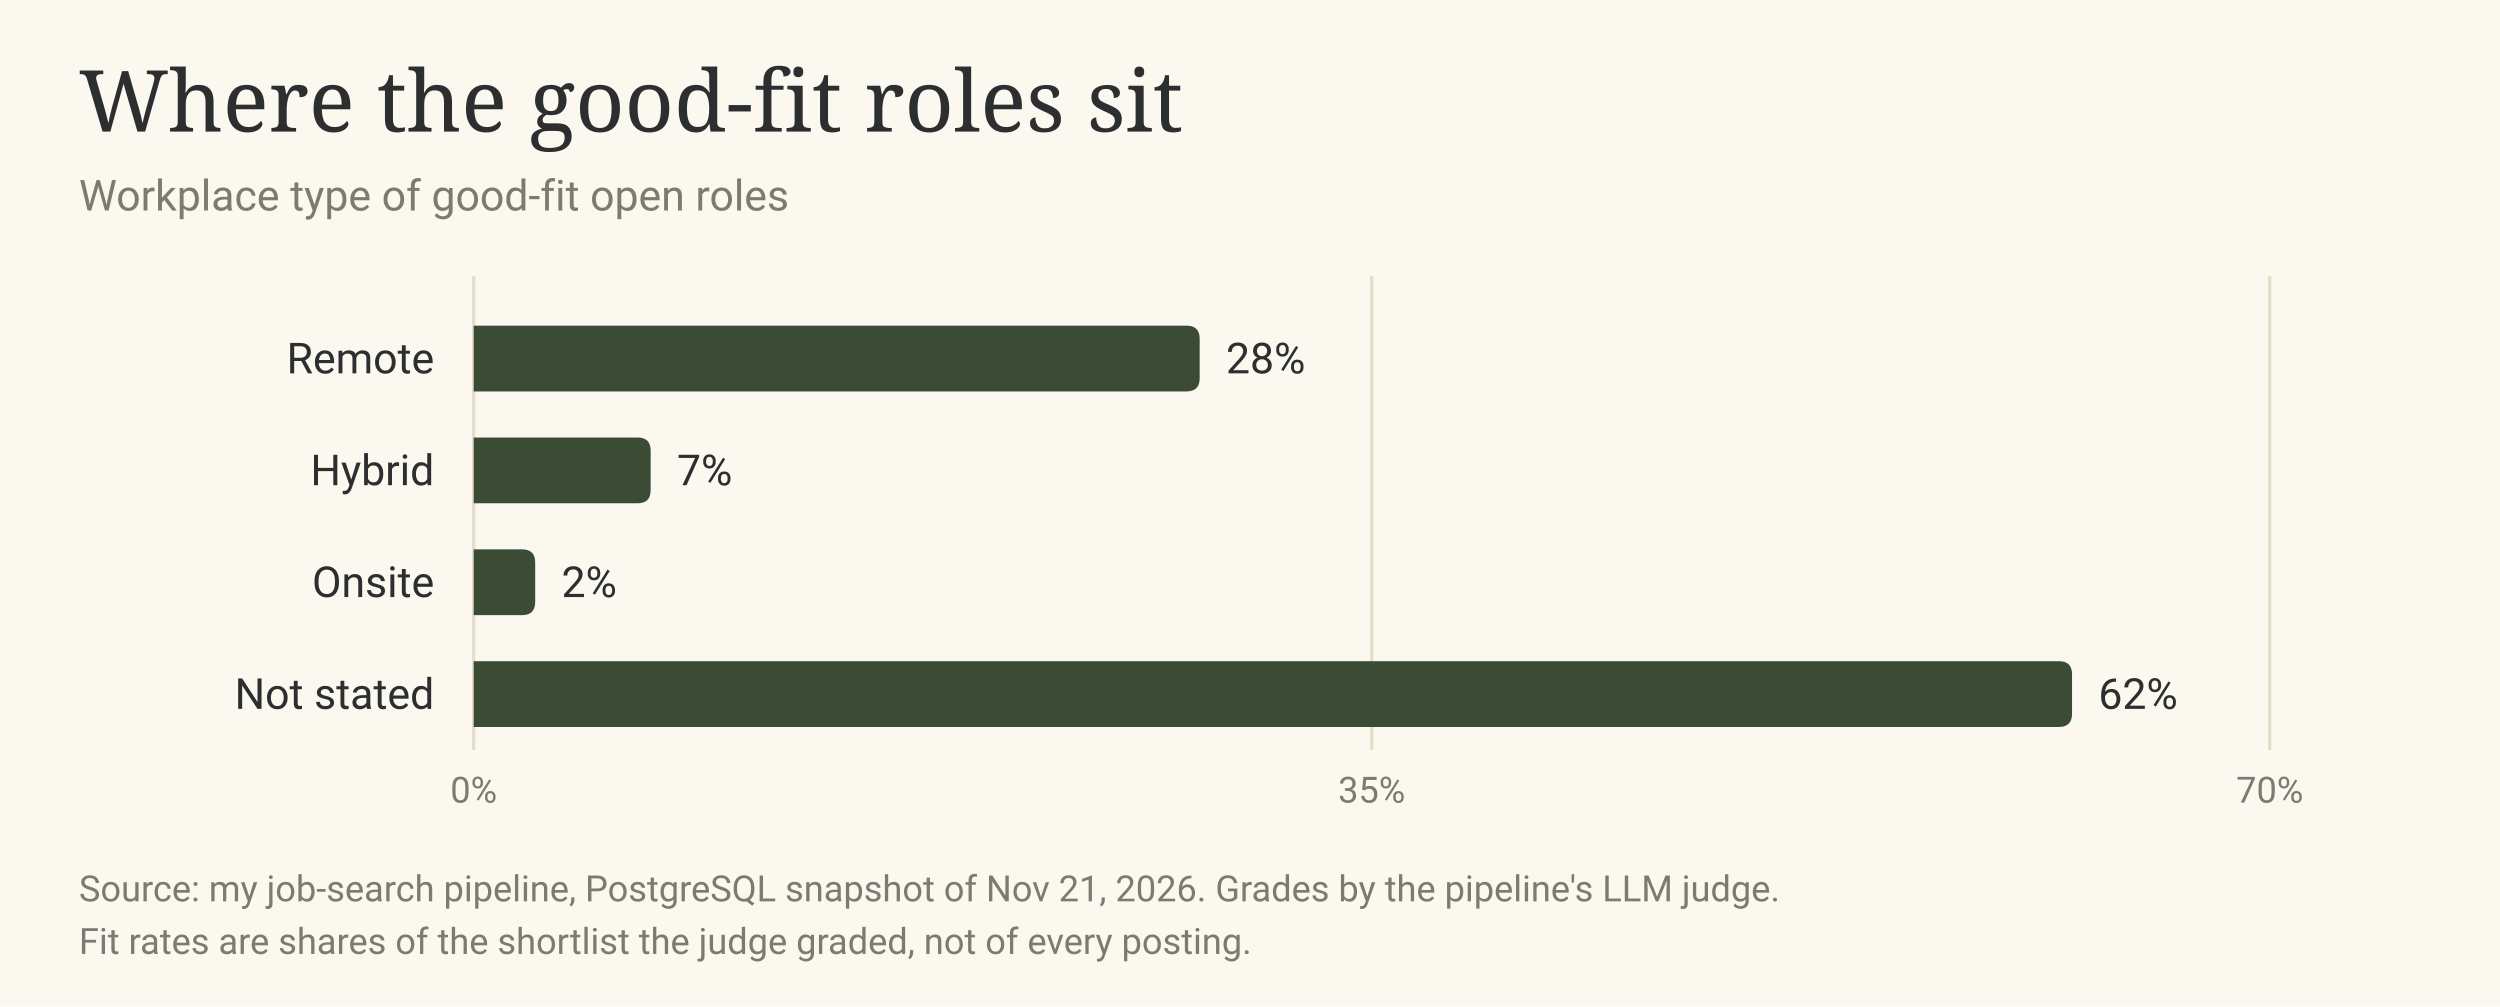
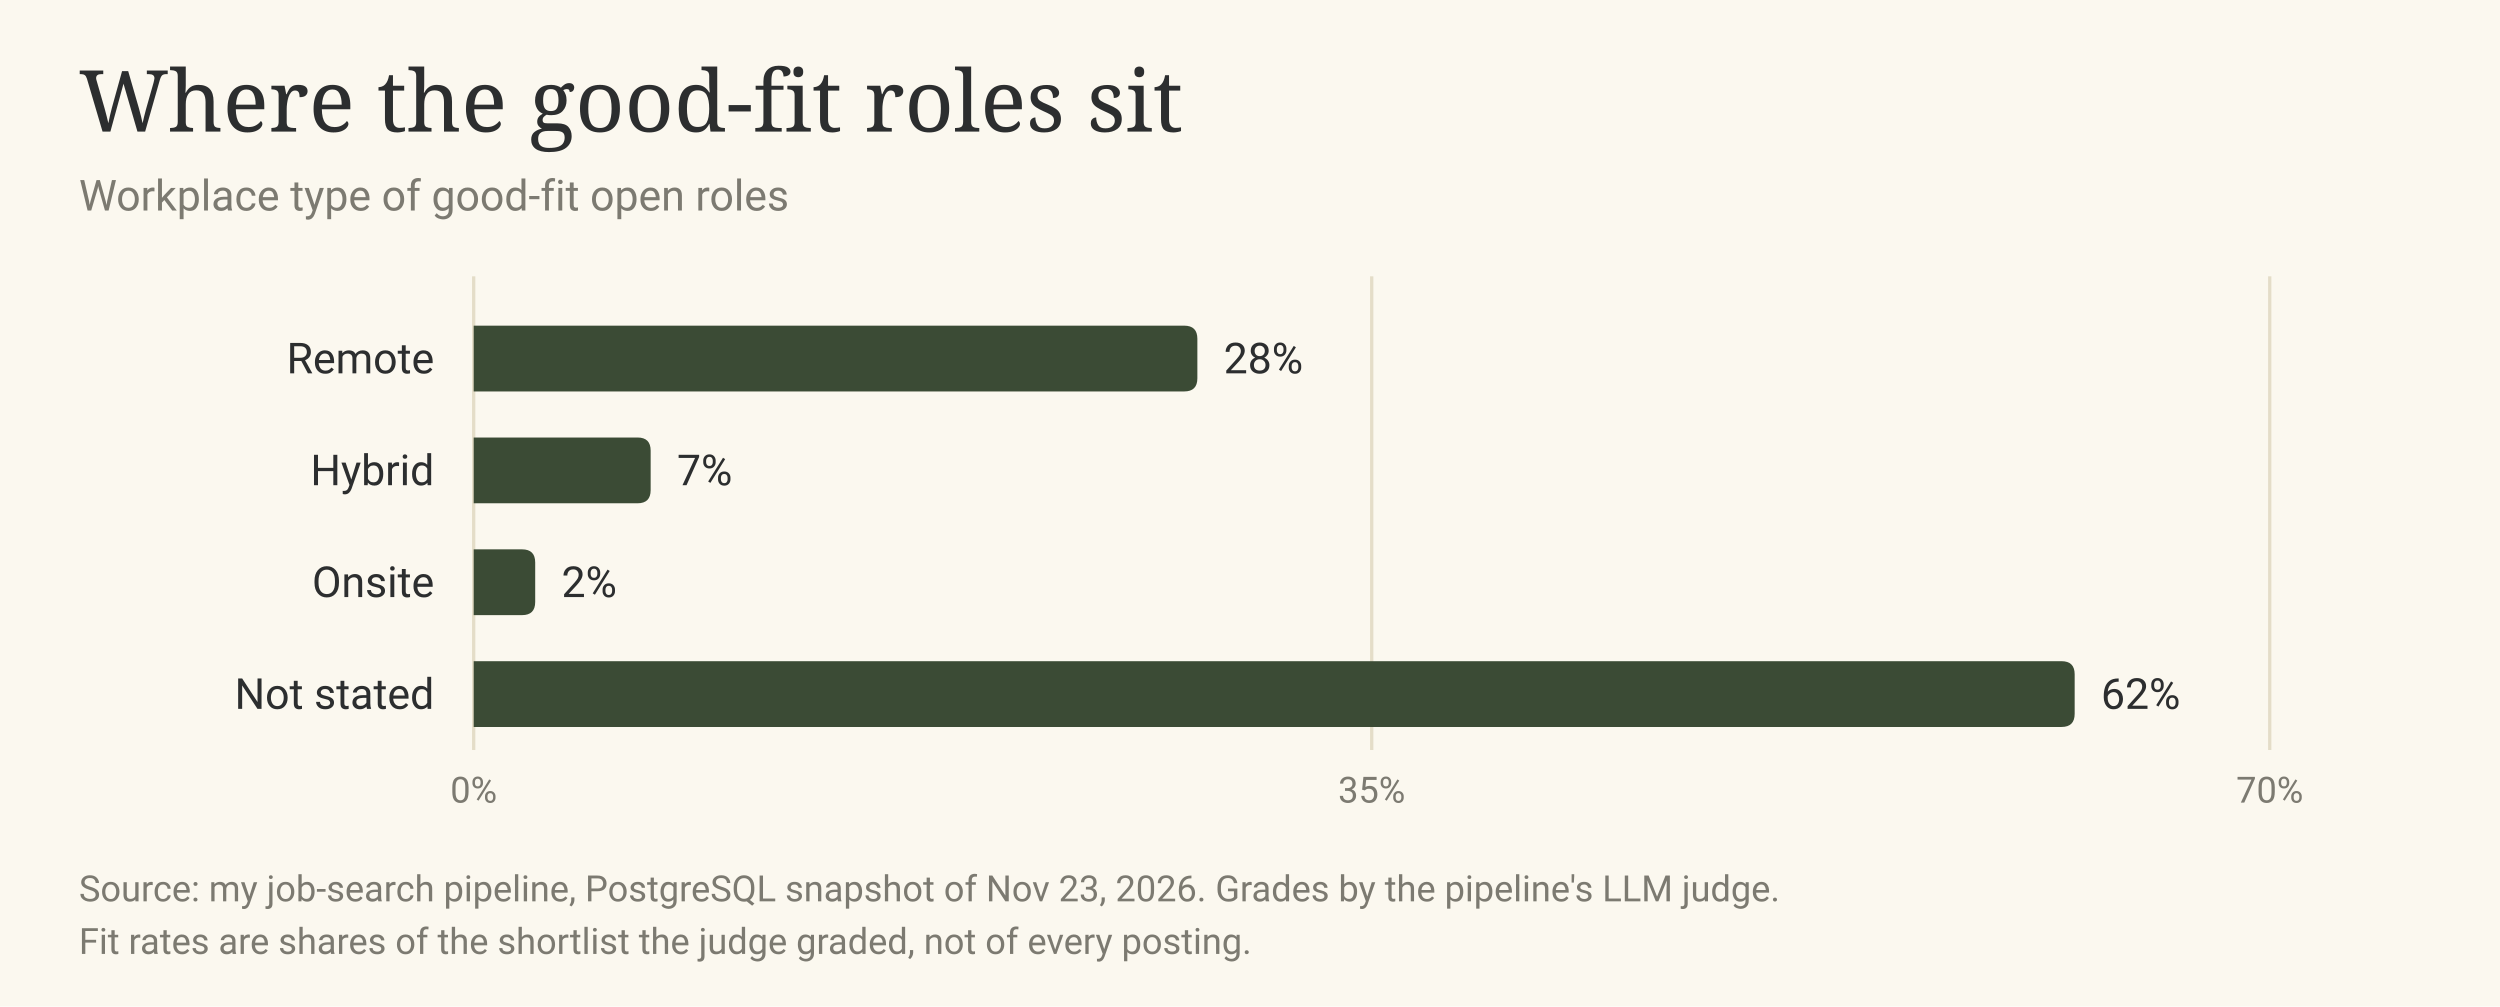
<svg xmlns="http://www.w3.org/2000/svg" viewBox="0 0 760 306" width="760" height="306" role="img" aria-labelledby="t d">
  <rect width="760" height="306" fill="#fbf8ef" />
  <text x="24" y="40" font-family="'Instrument Serif', 'Iowan Old Style', Georgia, serif" font-size="26" fill="#2c2e2f">Where the good-fit roles sit</text>
  <text x="24" y="64" font-family="-apple-system, BlinkMacSystemFont, 'Segoe UI', Roboto, Inter, sans-serif" font-size="13" fill="#7c7a71">Workplace type of good-fit open roles</text>
  <line x1="144.0" y1="84" x2="144.0" y2="228" stroke="#e4ddc8" stroke-width="1" />
  <text x="144.0" y="244" text-anchor="middle" font-family="-apple-system, BlinkMacSystemFont, 'Segoe UI', Roboto, Inter, sans-serif" font-size="11" fill="#7c7a71">0%</text>
  <line x1="417.0" y1="84" x2="417.0" y2="228" stroke="#e4ddc8" stroke-width="1" />
  <text x="417.0" y="244" text-anchor="middle" font-family="-apple-system, BlinkMacSystemFont, 'Segoe UI', Roboto, Inter, sans-serif" font-size="11" fill="#7c7a71">35%</text>
  <line x1="690.0" y1="84" x2="690.0" y2="228" stroke="#e4ddc8" stroke-width="1" />
  <text x="690.0" y="244" text-anchor="middle" font-family="-apple-system, BlinkMacSystemFont, 'Segoe UI', Roboto, Inter, sans-serif" font-size="11" fill="#7c7a71">70%</text>
  <g>
    <text x="132" y="113.5" text-anchor="end" font-family="-apple-system, BlinkMacSystemFont, 'Segoe UI', Roboto, Inter, sans-serif" font-size="13" fill="#2c2e2f">Remote</text>
-     <path d="M144.0,99.0H360.7Q364.7,99.0 364.7,103.0V115.0Q364.7,119.0 360.7,119.0H144.0Z" fill="#3b4b35" />
-     <text x="372.7" y="113.5" font-family="-apple-system, BlinkMacSystemFont, 'Segoe UI', Roboto, Inter, sans-serif" font-size="13" fill="#2c2e2f">28%</text>
+     <path d="M144.0,99.0H360.0Q364.0,99.0 364.0,103.0V115.0Q364.0,119.0 360.0,119.0H144.0Z" fill="#3b4b35" />
+     <text x="372.0" y="113.5" font-family="-apple-system, BlinkMacSystemFont, 'Segoe UI', Roboto, Inter, sans-serif" font-size="13" fill="#2c2e2f">28%</text>
  </g>
  <g>
    <text x="132" y="147.5" text-anchor="end" font-family="-apple-system, BlinkMacSystemFont, 'Segoe UI', Roboto, Inter, sans-serif" font-size="13" fill="#2c2e2f">Hybrid</text>
    <path d="M144.0,133.0H193.8Q197.8,133.0 197.8,137.0V149.0Q197.8,153.0 193.8,153.0H144.0Z" fill="#3b4b35" />
    <text x="205.8" y="147.5" font-family="-apple-system, BlinkMacSystemFont, 'Segoe UI', Roboto, Inter, sans-serif" font-size="13" fill="#2c2e2f">7%</text>
  </g>
  <g>
    <text x="132" y="181.5" text-anchor="end" font-family="-apple-system, BlinkMacSystemFont, 'Segoe UI', Roboto, Inter, sans-serif" font-size="13" fill="#2c2e2f">Onsite</text>
    <path d="M144.0,167.0H158.7Q162.7,167.0 162.7,171.0V183.0Q162.7,187.0 158.7,187.0H144.0Z" fill="#3b4b35" />
    <text x="170.7" y="181.5" font-family="-apple-system, BlinkMacSystemFont, 'Segoe UI', Roboto, Inter, sans-serif" font-size="13" fill="#2c2e2f">2%</text>
  </g>
  <g>
    <text x="132" y="215.5" text-anchor="end" font-family="-apple-system, BlinkMacSystemFont, 'Segoe UI', Roboto, Inter, sans-serif" font-size="13" fill="#2c2e2f">Not stated</text>
-     <path d="M144.0,201.0H625.9Q629.9,201.0 629.9,205.0V217.0Q629.9,221.0 625.9,221.0H144.0Z" fill="#3b4b35" />
-     <text x="637.9" y="215.5" font-family="-apple-system, BlinkMacSystemFont, 'Segoe UI', Roboto, Inter, sans-serif" font-size="13" fill="#2c2e2f">62%</text>
+     <path d="M144.0,201.0H626.7Q630.7,201.0 630.7,205.0V217.0Q630.7,221.0 626.7,221.0H144.0Z" fill="#3b4b35" />
+     <text x="638.7" y="215.5" font-family="-apple-system, BlinkMacSystemFont, 'Segoe UI', Roboto, Inter, sans-serif" font-size="13" fill="#2c2e2f">62%</text>
  </g>
-   <text x="24" y="274" font-family="-apple-system, BlinkMacSystemFont, 'Segoe UI', Roboto, Inter, sans-serif" font-size="11" fill="#7c7a71">Source: my job-search pipeline, PostgreSQL snapshot of Nov 21, 2026. Grades by the pipeline's LLM judge.</text>
+   <text x="24" y="274" font-family="-apple-system, BlinkMacSystemFont, 'Segoe UI', Roboto, Inter, sans-serif" font-size="11" fill="#7c7a71">Source: my job-search pipeline, PostgreSQL snapshot of Nov 23, 2026. Grades by the pipeline's LLM judge.</text>
  <text x="24" y="290" font-family="-apple-system, BlinkMacSystemFont, 'Segoe UI', Roboto, Inter, sans-serif" font-size="11" fill="#7c7a71">Fit rates are shares of the shortlist the judge graded, not of every posting.</text>
</svg>
